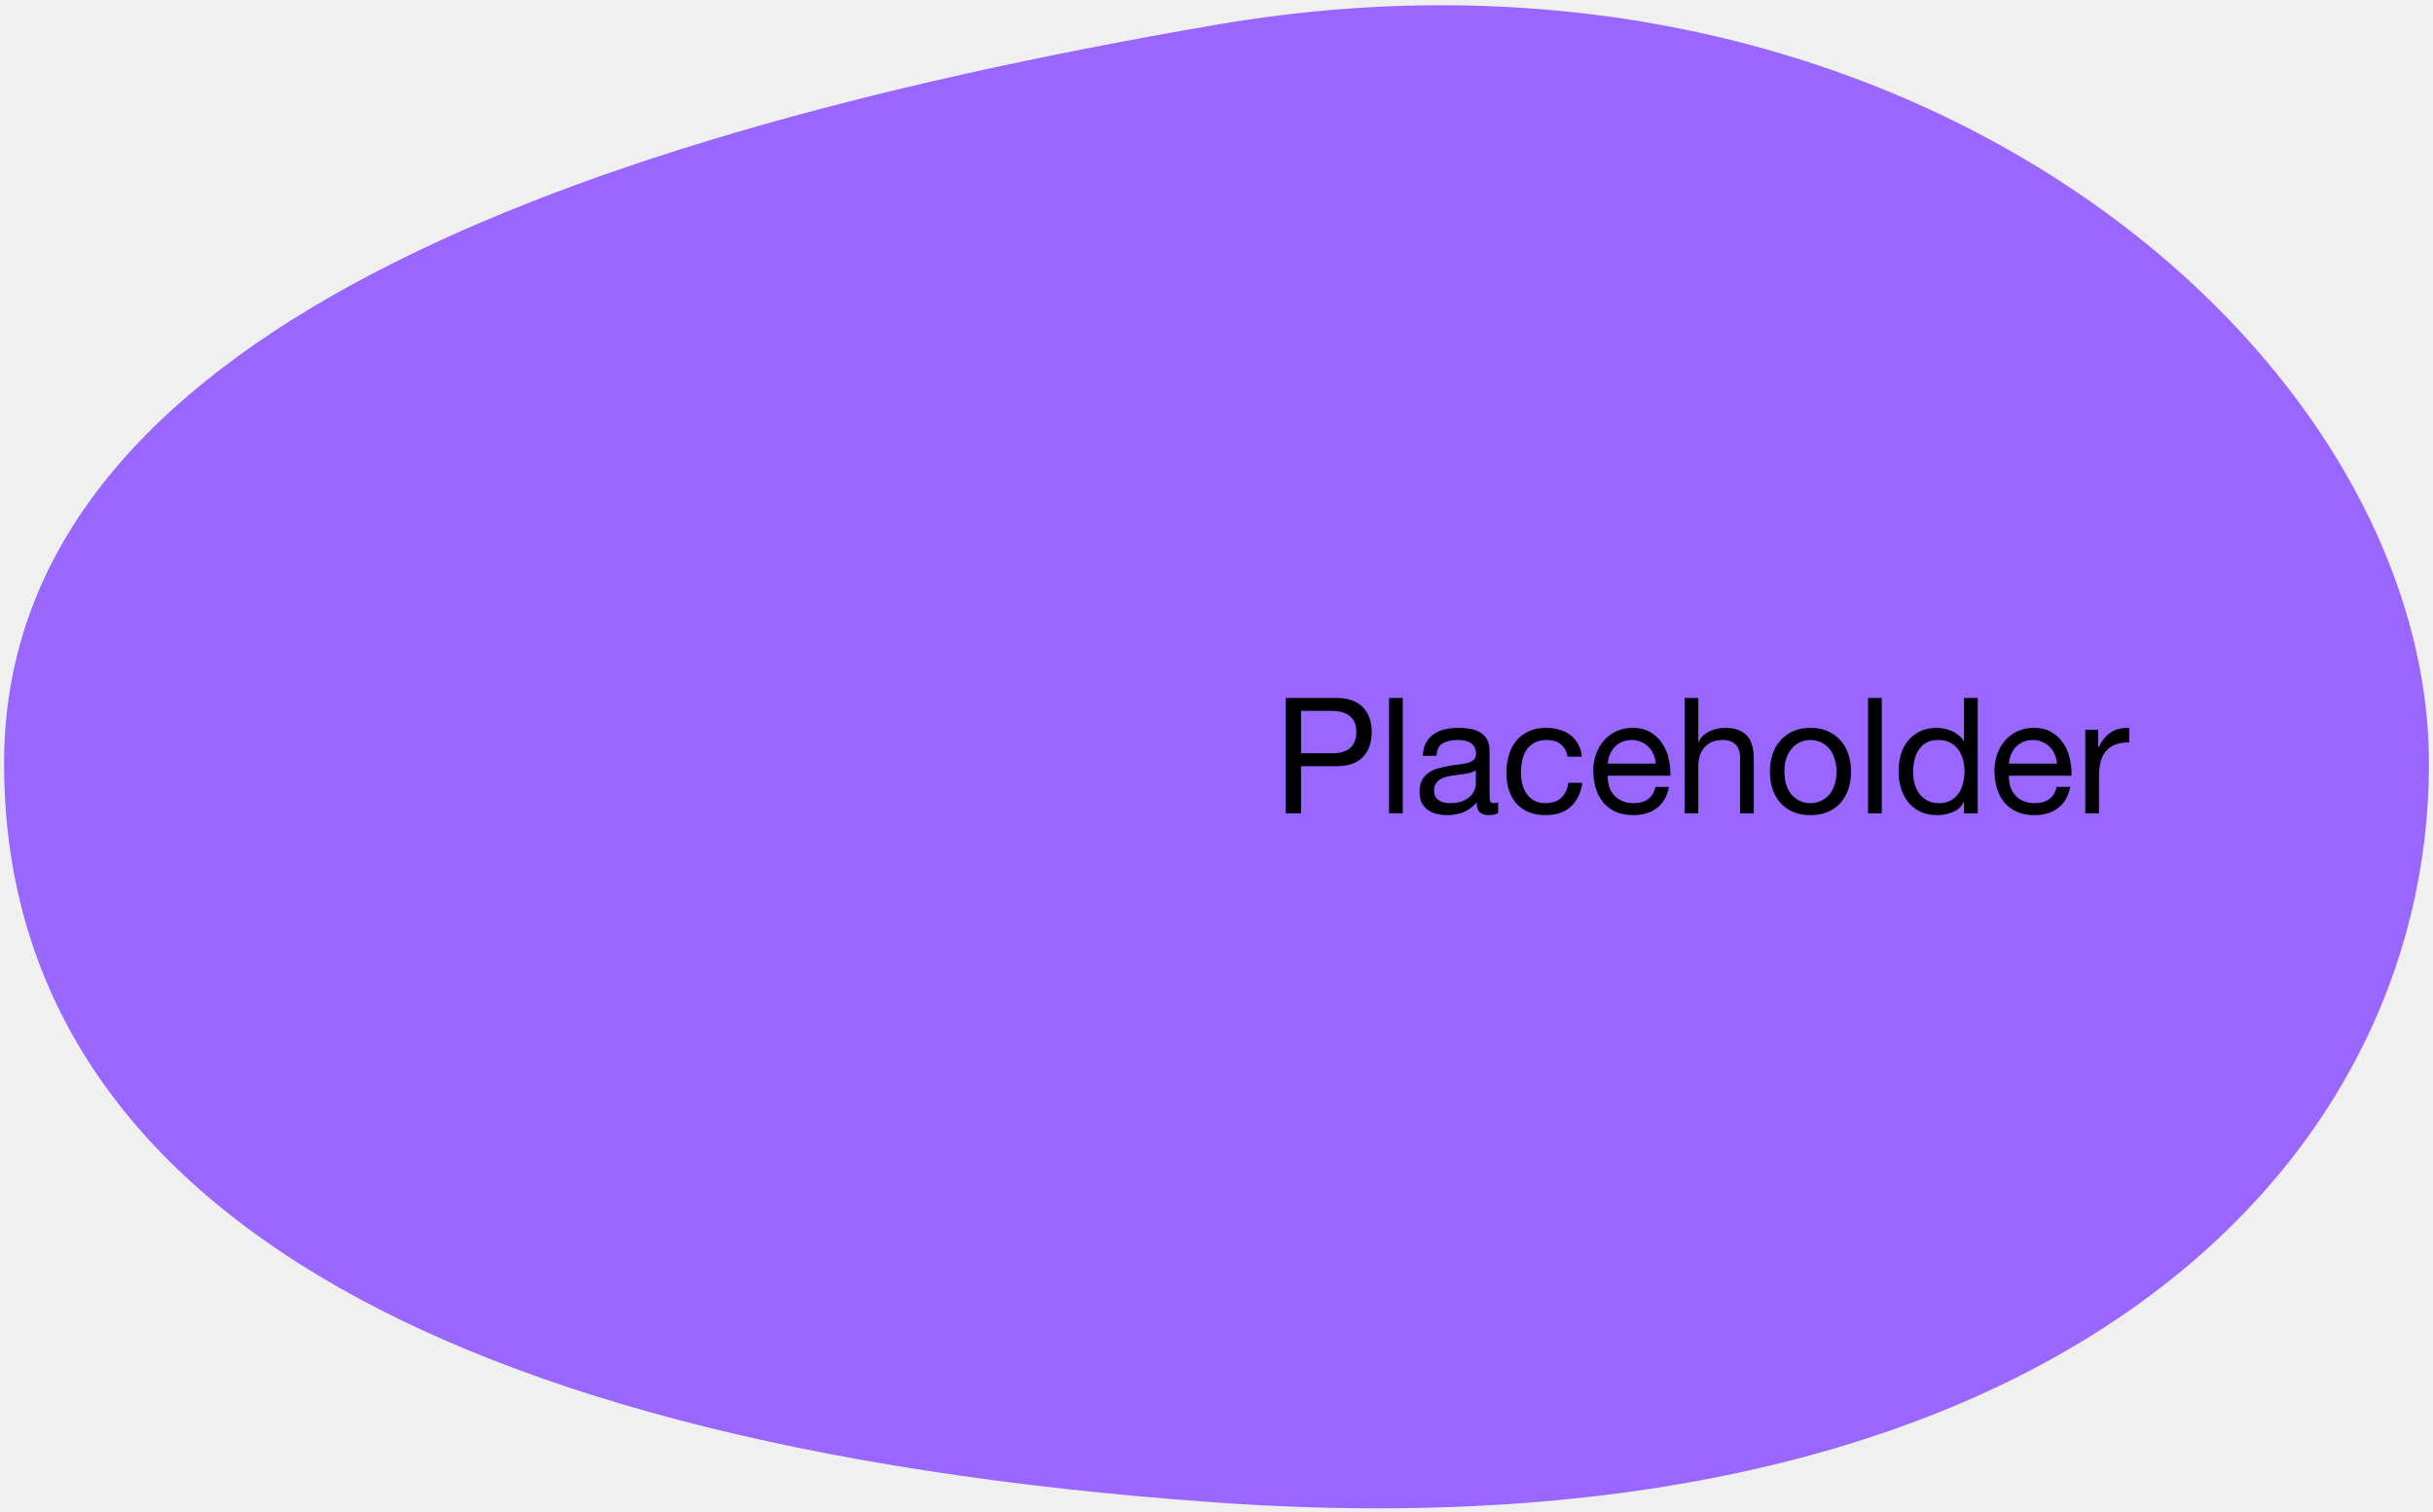
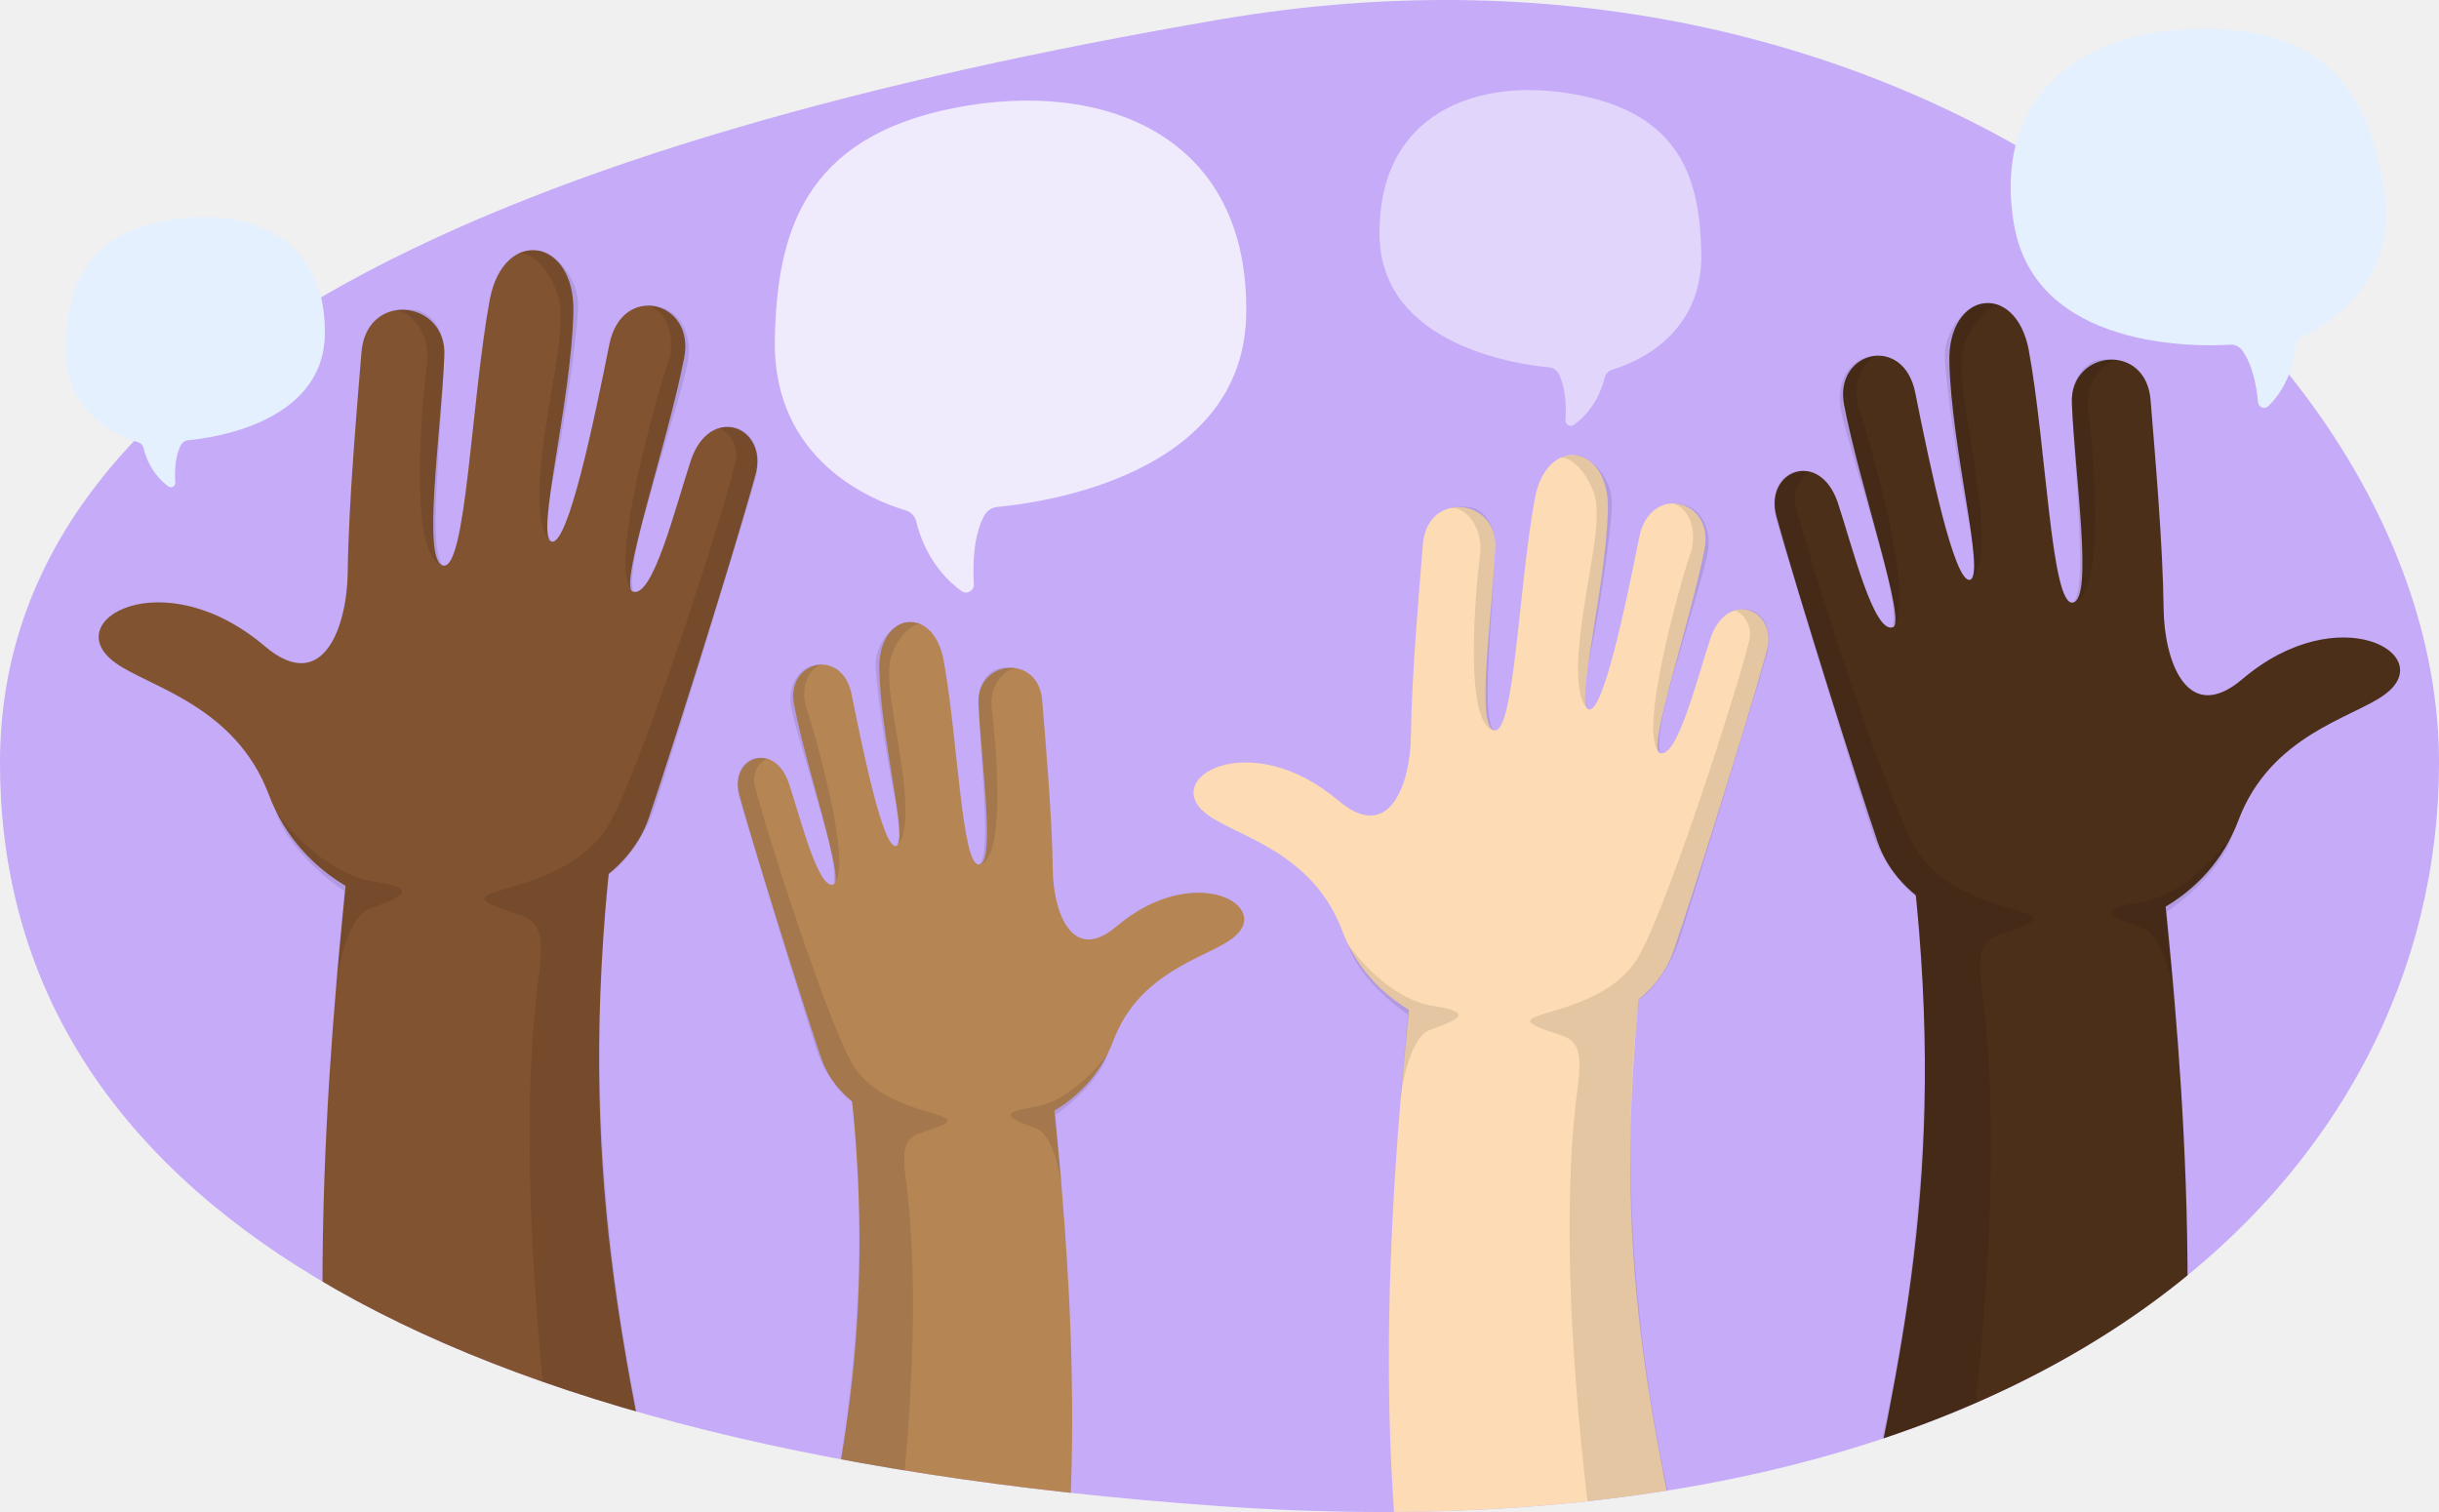
- <svg xmlns="http://www.w3.org/2000/svg" width="301" height="187" viewBox="0 0 301 187" fill="none">
-   <path d="M300.5 94.49C300.5 144.989 252.874 193.152 150.5 185.926C48.126 178.7 0.5 144.989 0.5 94.49C0.5 43.992 64.595 17.785 150.5 3.055C236.405 -11.675 300.5 43.992 300.5 94.49Z" fill="#9966FF" />
-   <path d="M160.96 93.208V87.968H164.68C165.76 87.968 166.547 88.195 167.04 88.648C167.547 89.088 167.8 89.735 167.8 90.588C167.8 91.442 167.547 92.095 167.04 92.548C166.547 93.002 165.76 93.222 164.68 93.208H160.96ZM159.06 86.368V100.648H160.96V94.808H165.32C166.76 94.822 167.847 94.455 168.58 93.708C169.327 92.962 169.7 91.922 169.7 90.588C169.7 89.255 169.327 88.222 168.58 87.488C167.847 86.742 166.76 86.368 165.32 86.368H159.06ZM171.849 86.368V100.648H173.549V86.368H171.849ZM185.342 100.608C185.049 100.782 184.642 100.868 184.122 100.868C183.682 100.868 183.329 100.748 183.062 100.508C182.809 100.255 182.682 99.848 182.682 99.288C182.216 99.848 181.669 100.255 181.042 100.508C180.429 100.748 179.762 100.868 179.042 100.868C178.576 100.868 178.129 100.815 177.702 100.708C177.289 100.602 176.929 100.435 176.622 100.208C176.316 99.982 176.069 99.688 175.882 99.328C175.709 98.955 175.622 98.508 175.622 97.988C175.622 97.402 175.722 96.922 175.922 96.548C176.122 96.175 176.382 95.875 176.702 95.648C177.036 95.408 177.409 95.228 177.822 95.108C178.249 94.988 178.682 94.888 179.122 94.808C179.589 94.715 180.029 94.648 180.442 94.608C180.869 94.555 181.242 94.488 181.562 94.408C181.882 94.315 182.136 94.188 182.322 94.028C182.509 93.855 182.602 93.608 182.602 93.288C182.602 92.915 182.529 92.615 182.382 92.388C182.249 92.162 182.069 91.988 181.842 91.868C181.629 91.748 181.382 91.668 181.102 91.628C180.836 91.588 180.569 91.568 180.302 91.568C179.582 91.568 178.982 91.708 178.502 91.988C178.022 92.255 177.762 92.768 177.722 93.528H176.022C176.049 92.888 176.182 92.348 176.422 91.908C176.662 91.468 176.982 91.115 177.382 90.848C177.782 90.568 178.236 90.368 178.742 90.248C179.262 90.128 179.816 90.068 180.402 90.068C180.869 90.068 181.329 90.102 181.782 90.168C182.249 90.235 182.669 90.375 183.042 90.588C183.416 90.788 183.716 91.075 183.942 91.448C184.169 91.822 184.282 92.308 184.282 92.908V98.228C184.282 98.628 184.302 98.922 184.342 99.108C184.396 99.295 184.556 99.388 184.822 99.388C184.969 99.388 185.142 99.355 185.342 99.288V100.608ZM182.582 95.308C182.369 95.468 182.089 95.588 181.742 95.668C181.396 95.735 181.029 95.795 180.642 95.848C180.269 95.888 179.889 95.942 179.502 96.008C179.116 96.062 178.769 96.155 178.462 96.288C178.156 96.422 177.902 96.615 177.702 96.868C177.516 97.108 177.422 97.442 177.422 97.868C177.422 98.148 177.476 98.388 177.582 98.588C177.702 98.775 177.849 98.928 178.022 99.048C178.209 99.168 178.422 99.255 178.662 99.308C178.902 99.362 179.156 99.388 179.422 99.388C179.982 99.388 180.462 99.315 180.862 99.168C181.262 99.008 181.589 98.815 181.842 98.588C182.096 98.348 182.282 98.095 182.402 97.828C182.522 97.548 182.582 97.288 182.582 97.048V95.308ZM193.945 93.628H195.705C195.638 93.015 195.478 92.488 195.225 92.048C194.971 91.595 194.645 91.222 194.245 90.928C193.858 90.635 193.405 90.422 192.885 90.288C192.378 90.142 191.831 90.068 191.245 90.068C190.431 90.068 189.718 90.215 189.105 90.508C188.491 90.788 187.978 91.182 187.565 91.688C187.165 92.182 186.865 92.768 186.665 93.448C186.465 94.115 186.365 94.835 186.365 95.608C186.365 96.382 186.465 97.095 186.665 97.748C186.878 98.388 187.185 98.942 187.585 99.408C187.998 99.875 188.505 100.235 189.105 100.488C189.718 100.742 190.418 100.868 191.205 100.868C192.525 100.868 193.565 100.522 194.325 99.828C195.098 99.135 195.578 98.148 195.765 96.868H194.025C193.918 97.668 193.625 98.288 193.145 98.728C192.678 99.168 192.025 99.388 191.185 99.388C190.651 99.388 190.191 99.282 189.805 99.068C189.418 98.855 189.105 98.575 188.865 98.228C188.625 97.868 188.445 97.462 188.325 97.008C188.218 96.555 188.165 96.088 188.165 95.608C188.165 95.088 188.218 94.588 188.325 94.108C188.431 93.615 188.605 93.182 188.845 92.808C189.098 92.435 189.431 92.135 189.845 91.908C190.258 91.682 190.771 91.568 191.385 91.568C192.105 91.568 192.678 91.748 193.105 92.108C193.531 92.468 193.811 92.975 193.945 93.628ZM204.847 94.488H198.907C198.933 94.088 199.02 93.715 199.167 93.368C199.313 93.008 199.513 92.695 199.767 92.428C200.02 92.162 200.32 91.955 200.667 91.808C201.027 91.648 201.427 91.568 201.867 91.568C202.293 91.568 202.68 91.648 203.027 91.808C203.387 91.955 203.693 92.162 203.947 92.428C204.213 92.682 204.42 92.988 204.567 93.348C204.727 93.708 204.82 94.088 204.847 94.488ZM206.487 97.368H204.807C204.66 98.048 204.353 98.555 203.887 98.888C203.433 99.222 202.847 99.388 202.127 99.388C201.567 99.388 201.08 99.295 200.667 99.108C200.253 98.922 199.913 98.675 199.647 98.368C199.38 98.048 199.187 97.688 199.067 97.288C198.947 96.875 198.893 96.442 198.907 95.988H206.647C206.673 95.362 206.613 94.702 206.467 94.008C206.333 93.315 206.08 92.675 205.707 92.088C205.347 91.502 204.86 91.022 204.247 90.648C203.647 90.262 202.887 90.068 201.967 90.068C201.26 90.068 200.607 90.202 200.007 90.468C199.42 90.735 198.907 91.108 198.467 91.588C198.04 92.068 197.707 92.635 197.467 93.288C197.227 93.942 197.107 94.662 197.107 95.448C197.133 96.235 197.247 96.962 197.447 97.628C197.66 98.295 197.973 98.868 198.387 99.348C198.8 99.828 199.307 100.202 199.907 100.468C200.52 100.735 201.24 100.868 202.067 100.868C203.24 100.868 204.213 100.575 204.987 99.988C205.76 99.402 206.26 98.528 206.487 97.368ZM208.409 86.368V100.648H210.109V94.808C210.109 94.342 210.169 93.915 210.289 93.528C210.422 93.128 210.616 92.782 210.869 92.488C211.122 92.195 211.436 91.968 211.809 91.808C212.196 91.648 212.649 91.568 213.169 91.568C213.822 91.568 214.336 91.755 214.709 92.128C215.082 92.502 215.269 93.008 215.269 93.648V100.648H216.969V93.848C216.969 93.288 216.909 92.782 216.789 92.328C216.682 91.862 216.489 91.462 216.209 91.128C215.929 90.795 215.562 90.535 215.109 90.348C214.656 90.162 214.089 90.068 213.409 90.068C213.102 90.068 212.782 90.102 212.449 90.168C212.129 90.235 211.816 90.342 211.509 90.488C211.216 90.622 210.949 90.802 210.709 91.028C210.469 91.242 210.282 91.508 210.149 91.828H210.109V86.368H208.409ZM220.762 95.488C220.762 94.862 220.842 94.308 221.002 93.828C221.176 93.335 221.409 92.922 221.702 92.588C221.996 92.255 222.336 92.002 222.722 91.828C223.122 91.655 223.542 91.568 223.982 91.568C224.422 91.568 224.836 91.655 225.222 91.828C225.622 92.002 225.969 92.255 226.262 92.588C226.556 92.922 226.782 93.335 226.942 93.828C227.116 94.308 227.202 94.862 227.202 95.488C227.202 96.115 227.116 96.675 226.942 97.168C226.782 97.648 226.556 98.055 226.262 98.388C225.969 98.708 225.622 98.955 225.222 99.128C224.836 99.302 224.422 99.388 223.982 99.388C223.542 99.388 223.122 99.302 222.722 99.128C222.336 98.955 221.996 98.708 221.702 98.388C221.409 98.055 221.176 97.648 221.002 97.168C220.842 96.675 220.762 96.115 220.762 95.488ZM218.962 95.488C218.962 96.248 219.069 96.955 219.282 97.608C219.496 98.262 219.816 98.835 220.242 99.328C220.669 99.808 221.196 100.188 221.822 100.468C222.449 100.735 223.169 100.868 223.982 100.868C224.809 100.868 225.529 100.735 226.142 100.468C226.769 100.188 227.296 99.808 227.722 99.328C228.149 98.835 228.469 98.262 228.682 97.608C228.896 96.955 229.002 96.248 229.002 95.488C229.002 94.728 228.896 94.022 228.682 93.368C228.469 92.702 228.149 92.128 227.722 91.648C227.296 91.155 226.769 90.768 226.142 90.488C225.529 90.208 224.809 90.068 223.982 90.068C223.169 90.068 222.449 90.208 221.822 90.488C221.196 90.768 220.669 91.155 220.242 91.648C219.816 92.128 219.496 92.702 219.282 93.368C219.069 94.022 218.962 94.728 218.962 95.488ZM231.107 86.368V100.648H232.807V86.368H231.107ZM236.68 95.568C236.68 95.062 236.733 94.568 236.84 94.088C236.947 93.608 237.12 93.182 237.36 92.808C237.6 92.435 237.92 92.135 238.32 91.908C238.72 91.682 239.207 91.568 239.78 91.568C240.367 91.568 240.867 91.682 241.28 91.908C241.693 92.122 242.027 92.408 242.28 92.768C242.547 93.128 242.74 93.548 242.86 94.028C242.98 94.495 243.04 94.982 243.04 95.488C243.04 95.968 242.98 96.442 242.86 96.908C242.753 97.375 242.573 97.795 242.32 98.168C242.067 98.528 241.74 98.822 241.34 99.048C240.94 99.275 240.453 99.388 239.88 99.388C239.333 99.388 238.853 99.282 238.44 99.068C238.04 98.855 237.707 98.568 237.44 98.208C237.187 97.848 236.993 97.442 236.86 96.988C236.74 96.522 236.68 96.048 236.68 95.568ZM244.68 100.648V86.368H242.98V91.688H242.94C242.753 91.382 242.52 91.128 242.24 90.928C241.973 90.715 241.687 90.548 241.38 90.428C241.073 90.295 240.767 90.202 240.46 90.148C240.153 90.095 239.867 90.068 239.6 90.068C238.813 90.068 238.12 90.215 237.52 90.508C236.933 90.788 236.44 91.175 236.04 91.668C235.653 92.148 235.36 92.715 235.16 93.368C234.973 94.022 234.88 94.715 234.88 95.448C234.88 96.182 234.98 96.875 235.18 97.528C235.38 98.182 235.673 98.755 236.06 99.248C236.46 99.742 236.953 100.135 237.54 100.428C238.14 100.722 238.84 100.868 239.64 100.868C240.36 100.868 241.02 100.742 241.62 100.488C242.22 100.235 242.66 99.822 242.94 99.248H242.98V100.648H244.68ZM254.476 94.488H248.536C248.562 94.088 248.649 93.715 248.796 93.368C248.942 93.008 249.142 92.695 249.396 92.428C249.649 92.162 249.949 91.955 250.296 91.808C250.656 91.648 251.056 91.568 251.496 91.568C251.922 91.568 252.309 91.648 252.656 91.808C253.016 91.955 253.322 92.162 253.576 92.428C253.842 92.682 254.049 92.988 254.196 93.348C254.356 93.708 254.449 94.088 254.476 94.488ZM256.116 97.368H254.436C254.289 98.048 253.982 98.555 253.516 98.888C253.062 99.222 252.476 99.388 251.756 99.388C251.196 99.388 250.709 99.295 250.296 99.108C249.882 98.922 249.542 98.675 249.276 98.368C249.009 98.048 248.816 97.688 248.696 97.288C248.576 96.875 248.522 96.442 248.536 95.988H256.276C256.302 95.362 256.242 94.702 256.096 94.008C255.962 93.315 255.709 92.675 255.336 92.088C254.976 91.502 254.489 91.022 253.876 90.648C253.276 90.262 252.516 90.068 251.596 90.068C250.889 90.068 250.236 90.202 249.636 90.468C249.049 90.735 248.536 91.108 248.096 91.588C247.669 92.068 247.336 92.635 247.096 93.288C246.856 93.942 246.736 94.662 246.736 95.448C246.762 96.235 246.876 96.962 247.076 97.628C247.289 98.295 247.602 98.868 248.016 99.348C248.429 99.828 248.936 100.202 249.536 100.468C250.149 100.735 250.869 100.868 251.696 100.868C252.869 100.868 253.842 100.575 254.616 99.988C255.389 99.402 255.889 98.528 256.116 97.368ZM257.978 90.308V100.648H259.678V96.048C259.678 95.382 259.744 94.795 259.878 94.288C260.011 93.768 260.224 93.328 260.518 92.968C260.811 92.608 261.198 92.335 261.678 92.148C262.158 91.962 262.738 91.868 263.418 91.868V90.068C262.498 90.042 261.738 90.228 261.138 90.628C260.538 91.028 260.031 91.648 259.618 92.488H259.578V90.308H257.978Z" fill="black" />
+ <svg xmlns="http://www.w3.org/2000/svg" width="300" height="186" viewBox="0 0 300 186" fill="none">
+   <g clip-path="url(#clip0_238_7034)">
+     <path opacity="0.5" d="M300 93.842C300 144.34 252.374 192.503 150 185.278C47.626 178.052 0 144.34 0 93.842C0 43.343 64.095 17.136 150 2.406C235.905 -12.323 300 43.343 300 93.842Z" fill="#9966FF" />
+     <mask id="mask0_238_7034" style="mask-type:alpha" maskUnits="userSpaceOnUse" x="0" y="1" width="312" height="185">
+       <path d="M150 185.278C252.374 192.503 300 144.34 300 93.842L312 44.5L300 7.5L70.5 1.5L0 7.5V93.842C0 144.34 47.626 178.052 150 185.278Z" fill="#9966FF" />
+     </mask>
+     <g mask="url(#mask0_238_7034)">
+       <path d="M33.076 97.784C28.921 86.727 18.255 84.508 14.186 81.531C7.001 76.365 20.067 68.833 32.606 79.525C39.801 85.588 42.703 76.96 42.77 70.379C42.881 61.734 43.906 50.288 44.449 43.447C44.982 35.709 55.001 36.86 54.656 43.79C54.258 53.198 51.872 69.089 54.512 69.572C57.349 70.145 57.945 49.273 60.243 36.856C61.943 27.86 70.804 29.2 70.523 38.483C70.261 49.561 65.856 65.965 67.823 66.618C69.861 67.245 73.064 51.785 74.942 42.394C76.472 34.69 85.54 37.018 84.154 44.012C82.123 54.526 76.04 72.134 77.836 72.77C80.296 73.648 83.054 62.452 84.971 56.651C87.327 49.62 94.546 52.479 92.925 58.414C90.087 68.74 82.169 93.674 79.831 100.534C74.42 116.661 40.847 118.461 33.076 97.784Z" fill="#825331" />
+       <path d="M75.156 104.667C70.812 144.564 76.977 167.074 82.643 195.67C87.418 219.932 46.041 218.192 43.23 202.861C36.174 164.463 41.556 119.26 42.768 106.35C43.837 94.15 75.156 104.667 75.156 104.667Z" fill="#825331" />
+       <path d="M90.866 52.715C92.886 53.513 93.732 55.981 92.899 58.998C92.066 62.014 81.739 95.802 80.404 99.663C79.069 103.524 76.369 106.587 74.925 107.54C74.925 107.54 70.877 134.051 77.652 170.179C84.428 206.307 91.692 209.067 72.96 213.074C72.96 213.074 61.51 155.351 66.306 119.709C67.387 111.683 64.462 113.274 60.331 111.221C56.2 109.168 70.204 109.805 74.956 101.301C79.636 92.823 90.385 58.631 90.563 56.27C90.741 53.909 88.594 52.34 88.002 52.726C87.984 52.897 89.339 52.142 90.866 52.715Z" fill="black" fill-opacity="0.1" />
+       <path d="M33.903 99.767C35.952 102.602 40.66 107.716 46.1 108.457C52.789 109.467 47.888 110.817 45.331 111.86C42.486 113.011 41.315 120.579 41.226 122.088L42.358 109.618C42.384 109.69 35.586 105.116 33.903 99.767Z" fill="black" fill-opacity="0.1" />
+       <path d="M79.688 37.579C82.687 38.582 83.031 42.55 82.054 44.965C81.176 47.425 74.45 70.519 77.908 72.743C77.908 72.743 77.108 71.487 79.087 64.106C81.603 54.885 84.308 46.822 84.665 44.066C85.085 41.04 83.521 37.531 79.688 37.579Z" fill="black" fill-opacity="0.1" />
+       <path d="M66.083 30.811C68.049 30.809 71.256 34.11 71.106 37.854C70.956 41.597 69.455 51.994 68.203 58.036C66.95 64.079 67.158 66.377 67.993 66.636C67.993 66.636 65.578 66.315 66.559 56.933C67.54 47.551 70.012 39.74 68.457 35.818C66.901 31.896 64.458 30.848 63.866 31.234C63.767 31.189 64.117 30.812 66.083 30.811Z" fill="black" fill-opacity="0.1" />
+       <path d="M47.991 38.265C50.082 37.725 53.055 40.623 52.511 44.842C51.966 49.062 50.068 68.866 54.512 69.572C54.512 69.572 53.551 69.196 53.592 63.855C53.606 57.786 54.836 44.706 54.61 42.578C54.384 40.451 53.054 38.657 51.411 38.209C49.867 37.806 47.991 38.265 47.991 38.265Z" fill="black" fill-opacity="0.1" />
+       <path d="M136.942 128.025C140.136 119.525 148.336 117.82 151.463 115.531C156.987 111.56 146.943 105.77 137.304 113.989C131.773 118.65 129.542 112.017 129.49 106.959C129.405 100.313 128.617 91.514 128.2 86.255C127.79 80.307 120.088 81.192 120.354 86.519C120.659 93.751 122.493 105.967 120.464 106.338C118.283 106.778 117.825 90.734 116.058 81.189C114.752 74.273 107.94 75.304 108.156 82.439C108.357 90.955 111.744 103.565 110.232 104.068C108.665 104.55 106.203 92.665 104.759 85.446C103.583 79.524 96.612 81.313 97.678 86.69C99.239 94.772 103.915 108.307 102.535 108.796C100.643 109.471 98.524 100.865 97.05 96.406C95.239 91.001 89.689 93.199 90.935 97.761C93.117 105.698 99.204 124.866 101.001 130.139C105.161 142.536 130.969 143.92 136.942 128.025Z" fill="#B68554" />
+       <path d="M104.594 133.316C107.934 163.986 103.195 181.289 98.839 203.272C95.169 221.922 126.975 220.585 129.137 208.8C134.56 179.282 130.423 144.534 129.492 134.61C128.67 125.231 104.594 133.316 104.594 133.316Z" fill="#B68554" />
+       <path d="M92.518 93.38C90.965 93.993 90.315 95.89 90.955 98.209C91.595 100.529 99.534 126.502 100.56 129.47C101.586 132.438 103.662 134.792 104.772 135.525C104.772 135.525 107.884 155.905 102.676 183.677C97.467 211.449 91.883 213.57 106.282 216.651C106.282 216.651 115.084 172.278 111.398 144.88C110.567 138.71 112.816 139.933 115.991 138.355C119.166 136.777 108.401 137.266 104.748 130.729C101.15 124.212 92.888 97.928 92.751 96.113C92.614 94.298 94.264 93.091 94.719 93.388C94.733 93.519 93.692 92.939 92.518 93.38Z" fill="black" fill-opacity="0.1" />
+       <path d="M136.306 129.55C134.731 131.729 131.113 135.66 126.93 136.23C121.789 137.006 125.556 138.044 127.522 138.846C129.709 139.731 130.609 145.548 130.677 146.708L129.808 137.122C129.787 137.177 135.013 133.662 136.306 129.55Z" fill="black" fill-opacity="0.1" />
+       <path d="M101.111 81.744C98.806 82.516 98.541 85.566 99.292 87.422C99.967 89.314 105.137 107.066 102.479 108.776C102.479 108.776 103.094 107.81 101.573 102.136C99.639 95.048 97.559 88.85 97.285 86.731C96.962 84.405 98.165 81.708 101.111 81.744Z" fill="black" fill-opacity="0.1" />
+       <path d="M111.569 76.541C110.058 76.54 107.593 79.078 107.708 81.956C107.823 84.834 108.977 92.826 109.94 97.47C110.903 102.115 110.743 103.882 110.101 104.081C110.101 104.081 111.957 103.834 111.203 96.623C110.449 89.411 108.549 83.406 109.745 80.391C110.941 77.376 112.818 76.57 113.273 76.867C113.349 76.832 113.08 76.543 111.569 76.541Z" fill="black" fill-opacity="0.1" />
+       <path d="M125.477 82.272C123.87 81.857 121.584 84.084 122.003 87.328C122.421 90.571 123.88 105.796 120.464 106.338C120.464 106.338 121.203 106.049 121.171 101.943C121.161 97.278 120.215 87.223 120.389 85.588C120.563 83.952 121.585 82.573 122.848 82.229C124.035 81.919 125.477 82.272 125.477 82.272Z" fill="black" fill-opacity="0.1" />
+       <path d="M165.083 114.463C161.457 104.814 152.148 102.877 148.598 100.279C142.327 95.77 153.73 89.197 164.673 98.528C170.952 103.82 173.485 96.289 173.544 90.547C173.64 83.002 174.534 73.012 175.008 67.042C175.474 60.288 184.217 61.293 183.916 67.342C183.569 75.552 181.487 89.421 183.791 89.842C186.267 90.342 186.787 72.126 188.793 61.29C190.276 53.439 198.009 54.609 197.764 62.71C197.536 72.378 193.691 86.694 195.407 87.264C197.186 87.812 199.981 74.319 201.621 66.123C202.956 59.4 210.87 61.431 209.66 67.535C207.888 76.711 202.579 92.078 204.147 92.633C206.294 93.399 208.7 83.628 210.373 78.566C212.429 72.43 218.73 74.925 217.315 80.104C214.838 89.116 207.928 110.877 205.887 116.864C201.165 130.938 171.865 132.509 165.083 114.463Z" fill="#FDDBB4" />
+       <path d="M201.808 120.47C198.016 155.289 203.396 174.934 208.342 199.891C212.509 221.065 176.399 219.547 173.945 206.167C167.787 172.656 172.484 133.206 173.542 121.939C174.474 111.292 201.808 120.47 201.808 120.47Z" fill="#FDDBB4" />
+       <path d="M215.518 75.131C217.281 75.827 218.019 77.981 217.292 80.614C216.566 83.246 207.553 112.734 206.388 116.103C205.223 119.473 202.866 122.146 201.606 122.977C201.606 122.977 198.073 146.115 203.986 177.645C209.9 209.174 216.239 211.583 199.891 215.08C199.891 215.08 189.899 164.704 194.084 133.598C195.027 126.594 192.474 127.982 188.869 126.191C185.264 124.399 197.486 124.955 201.633 117.532C205.718 110.134 215.098 80.294 215.254 78.233C215.409 76.173 213.536 74.803 213.019 75.14C213.003 75.289 214.186 74.63 215.518 75.131Z" fill="black" fill-opacity="0.1" />
+       <path d="M165.805 116.194C167.593 118.668 171.702 123.131 176.45 123.778C182.287 124.659 178.01 125.838 175.778 126.748C173.295 127.752 172.274 134.358 172.196 135.674L173.183 124.791C173.207 124.854 167.274 120.862 165.805 116.194Z" fill="black" fill-opacity="0.1" />
+       <path d="M205.762 61.921C208.38 62.796 208.68 66.259 207.827 68.367C207.061 70.514 201.192 90.668 204.209 92.609C204.209 92.609 203.511 91.513 205.238 85.072C207.434 77.024 209.795 69.987 210.107 67.582C210.473 64.942 209.108 61.879 205.762 61.921Z" fill="black" fill-opacity="0.1" />
+       <path d="M193.889 56.014C195.605 56.013 198.404 58.894 198.273 62.161C198.142 65.428 196.832 74.501 195.739 79.775C194.646 85.048 194.827 87.053 195.556 87.28C195.556 87.28 193.449 86.999 194.305 78.812C195.161 70.624 197.318 63.807 195.961 60.384C194.603 56.961 192.471 56.046 191.955 56.383C191.868 56.344 192.174 56.015 193.889 56.014Z" fill="black" fill-opacity="0.1" />
+       <path d="M178.099 62.52C179.925 62.048 182.519 64.577 182.044 68.26C181.569 71.942 179.912 89.226 183.791 89.842C183.791 89.842 182.952 89.514 182.988 84.852C183 79.556 184.073 68.141 183.876 66.284C183.679 64.427 182.518 62.861 181.084 62.471C179.737 62.119 178.099 62.52 178.099 62.52Z" fill="black" fill-opacity="0.1" />
+       <path d="M275.332 100.908C279.278 90.41 289.406 88.303 293.269 85.475C300.092 80.57 287.685 73.419 275.779 83.571C268.947 89.328 266.192 81.135 266.128 74.887C266.023 66.678 265.05 55.81 264.534 49.314C264.028 41.966 254.515 43.059 254.842 49.64C255.22 58.573 257.485 73.662 254.979 74.121C252.285 74.664 251.719 54.846 249.537 43.056C247.923 34.514 239.509 35.786 239.776 44.6C240.024 55.119 244.207 70.695 242.34 71.316C240.404 71.911 237.363 57.231 235.579 48.314C234.127 40.999 225.516 43.21 226.833 49.851C228.761 59.834 234.537 76.553 232.832 77.157C230.496 77.99 227.878 67.359 226.057 61.852C223.82 55.176 216.965 57.89 218.504 63.526C221.199 73.33 228.718 97.006 230.938 103.52C236.076 118.832 267.954 120.542 275.332 100.908Z" fill="#4C2F19" />
+       <path d="M235.377 107.444C239.502 145.327 233.648 166.701 228.268 193.854C223.734 216.891 263.022 215.239 265.691 200.682C272.391 164.222 267.281 121.3 266.13 109.042C265.115 97.458 235.377 107.444 235.377 107.444Z" fill="#4C2F19" />
+       <path d="M220.46 58.114C218.541 58.872 217.738 61.215 218.529 64.08C219.32 66.944 229.126 99.027 230.393 102.693C231.661 106.359 234.224 109.267 235.596 110.172C235.596 110.172 239.44 135.346 233.006 169.65C226.572 203.954 219.675 206.575 237.462 210.38C237.462 210.38 248.334 155.57 243.78 121.727C242.754 114.106 245.531 115.617 249.454 113.668C253.376 111.718 240.078 112.323 235.566 104.248C231.122 96.198 220.916 63.732 220.747 61.49C220.578 59.248 222.616 57.758 223.179 58.125C223.196 58.287 221.909 57.57 220.46 58.114Z" fill="black" fill-opacity="0.1" />
+       <path d="M274.547 102.791C272.602 105.484 268.132 110.339 262.966 111.043C256.615 112.002 261.268 113.284 263.697 114.274C266.398 115.367 267.51 122.553 267.594 123.986L266.52 112.145C266.494 112.213 272.95 107.871 274.547 102.791Z" fill="black" fill-opacity="0.1" />
+       <path d="M231.074 43.742C228.226 44.695 227.9 48.462 228.827 50.756C229.661 53.092 236.047 75.02 232.764 77.131C232.764 77.131 233.523 75.938 231.644 68.93C229.255 60.175 226.686 52.519 226.347 49.901C225.949 47.029 227.434 43.697 231.074 43.742Z" fill="black" fill-opacity="0.1" />
+       <path d="M243.992 37.315C242.125 37.314 239.08 40.449 239.222 44.003C239.365 47.558 240.79 57.429 241.979 63.167C243.168 68.904 242.971 71.086 242.178 71.333C242.178 71.333 244.471 71.028 243.54 62.12C242.608 53.211 240.261 45.794 241.738 42.07C243.215 38.346 245.534 37.35 246.097 37.717C246.19 37.675 245.858 37.317 243.992 37.315Z" fill="black" fill-opacity="0.1" />
+       <path d="M261.171 44.394C259.185 43.881 256.362 46.632 256.879 50.639C257.396 54.645 259.199 73.45 254.979 74.121C254.979 74.121 255.891 73.763 255.852 68.692C255.839 62.929 254.671 50.509 254.886 48.489C255.1 46.469 256.363 44.765 257.923 44.34C259.39 43.958 261.171 44.394 261.171 44.394Z" fill="black" fill-opacity="0.1" />
+     </g>
+     <path d="M282.344 42.62C282.219 44.144 281.637 47.346 279.028 49.944C278.563 50.402 277.817 50.101 277.739 49.495C277.583 47.748 277.143 44.901 275.714 43.001C275.381 42.617 274.907 42.391 274.416 42.403C270.354 42.657 250.367 43.09 247.727 27.614C244.783 10.399 258.028 2.913 272.704 3.561C287.573 4.213 291.497 13.028 293.228 23.094C295.255 34.751 286.127 40.001 283.271 41.364C282.719 41.602 282.402 42.051 282.344 42.62Z" fill="#E5F0FF" />
+     <g opacity="0.75">
+       <path d="M112.697 64.152C113.144 66.041 114.486 69.948 118.257 72.712C118.929 73.197 119.807 72.677 119.789 71.902C119.652 69.679 119.66 66.022 121.091 63.364C121.436 62.819 121.988 62.444 122.605 62.366C127.753 61.909 152.923 58.638 153.282 38.708C153.69 16.538 135.637 9.671 117.34 13.286C98.801 16.944 95.559 28.756 95.308 41.721C94.989 56.739 107.449 61.586 111.293 62.752C112.032 62.946 112.516 63.449 112.697 64.152Z" fill="white" />
+     </g>
+     <path d="M197.393 46.419C197.088 47.708 196.172 50.375 193.598 52.261C193.14 52.592 192.54 52.237 192.552 51.708C192.646 50.191 192.641 47.695 191.664 45.881C191.428 45.509 191.052 45.253 190.63 45.2C187.117 44.888 169.938 42.655 169.693 29.054C169.415 13.922 181.736 9.236 194.224 11.703C206.877 14.199 209.09 22.261 209.261 31.11C209.479 41.36 200.975 44.668 198.351 45.463C197.847 45.596 197.516 45.939 197.393 46.419Z" fill="white" fill-opacity="0.5" />
+     <path d="M17.664 55.139C17.91 56.177 18.647 58.323 20.718 59.841C21.087 60.107 21.57 59.822 21.56 59.396C21.484 58.175 21.489 56.166 22.275 54.706C22.465 54.407 22.768 54.201 23.107 54.158C25.934 53.907 39.76 52.11 39.957 41.163C40.181 28.986 30.265 25.214 20.215 27.199C10.031 29.208 8.251 35.697 8.113 42.818C7.938 51.068 14.781 53.73 16.893 54.37C17.299 54.477 17.565 54.753 17.664 55.139Z" fill="#E5F0FF" />
+   </g>
+   <defs>
+     <clipPath id="clip0_238_7034">
+       <rect width="300" height="186" fill="white" />
+     </clipPath>
+   </defs>
</svg>
